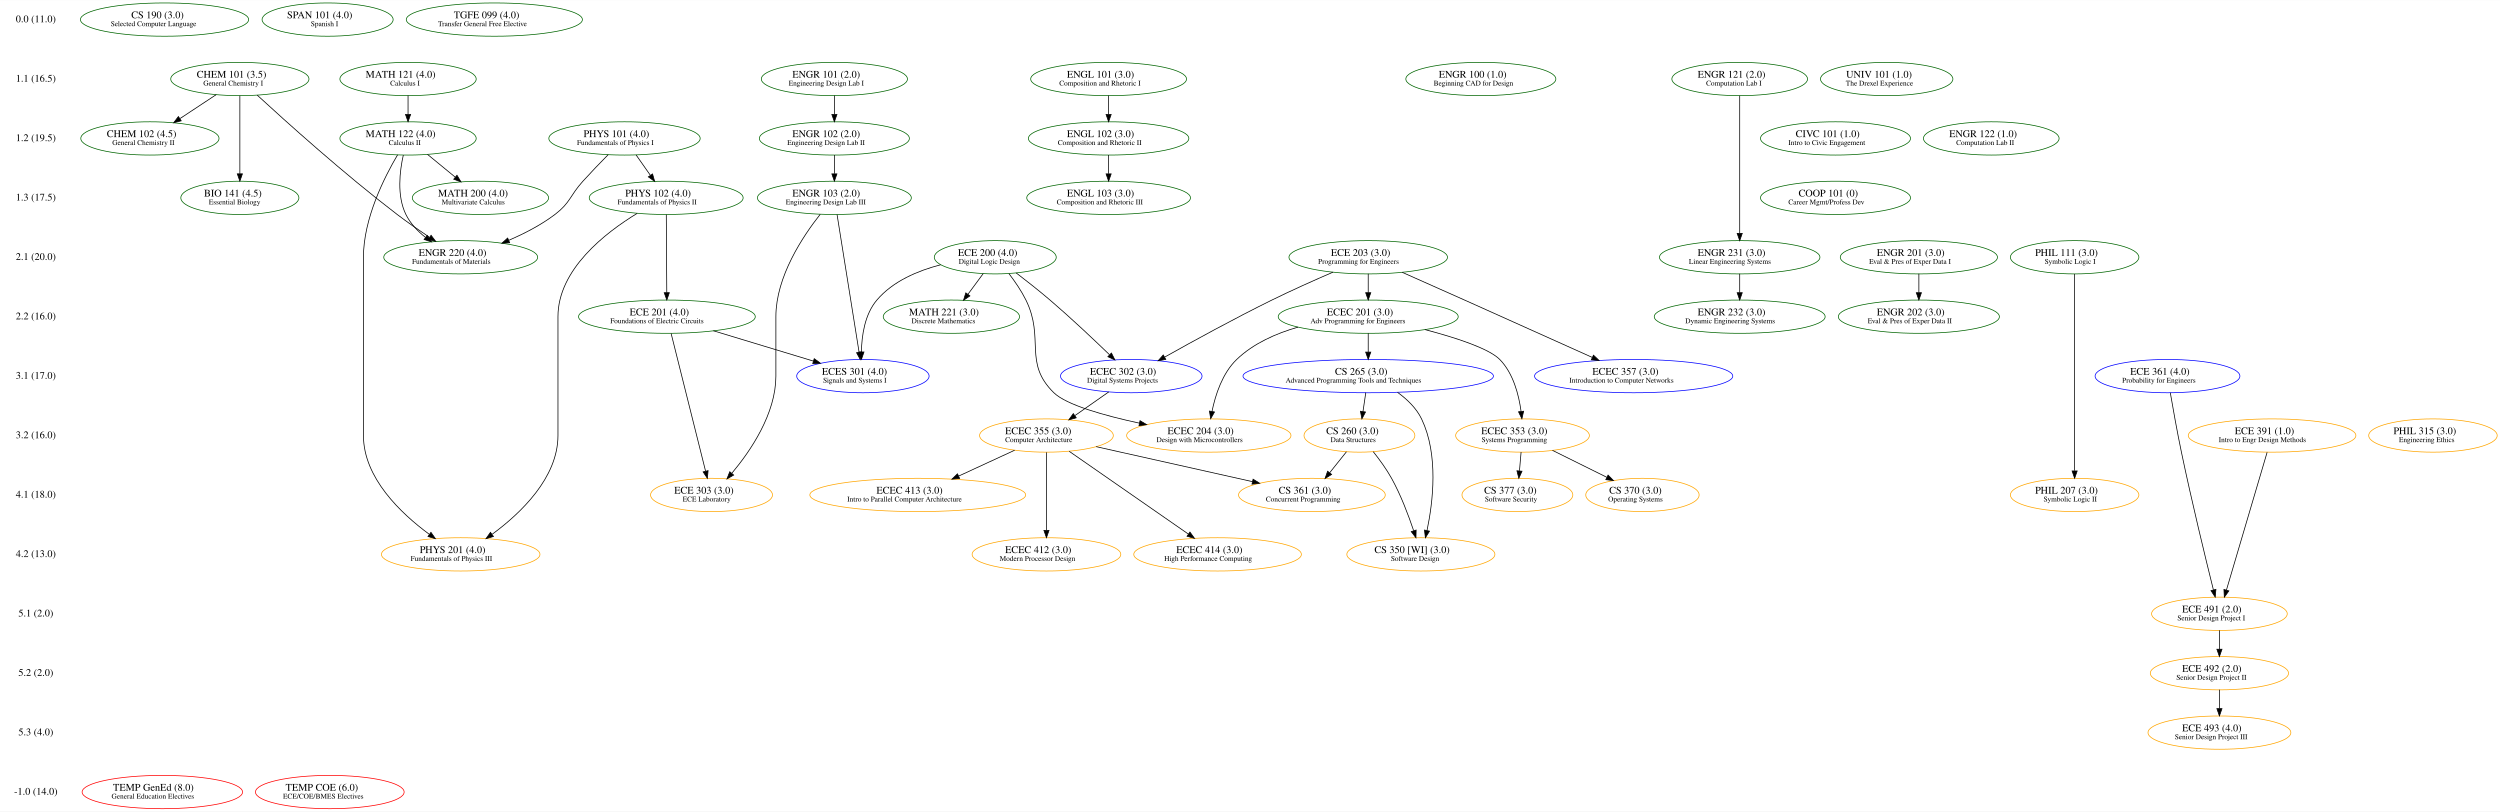
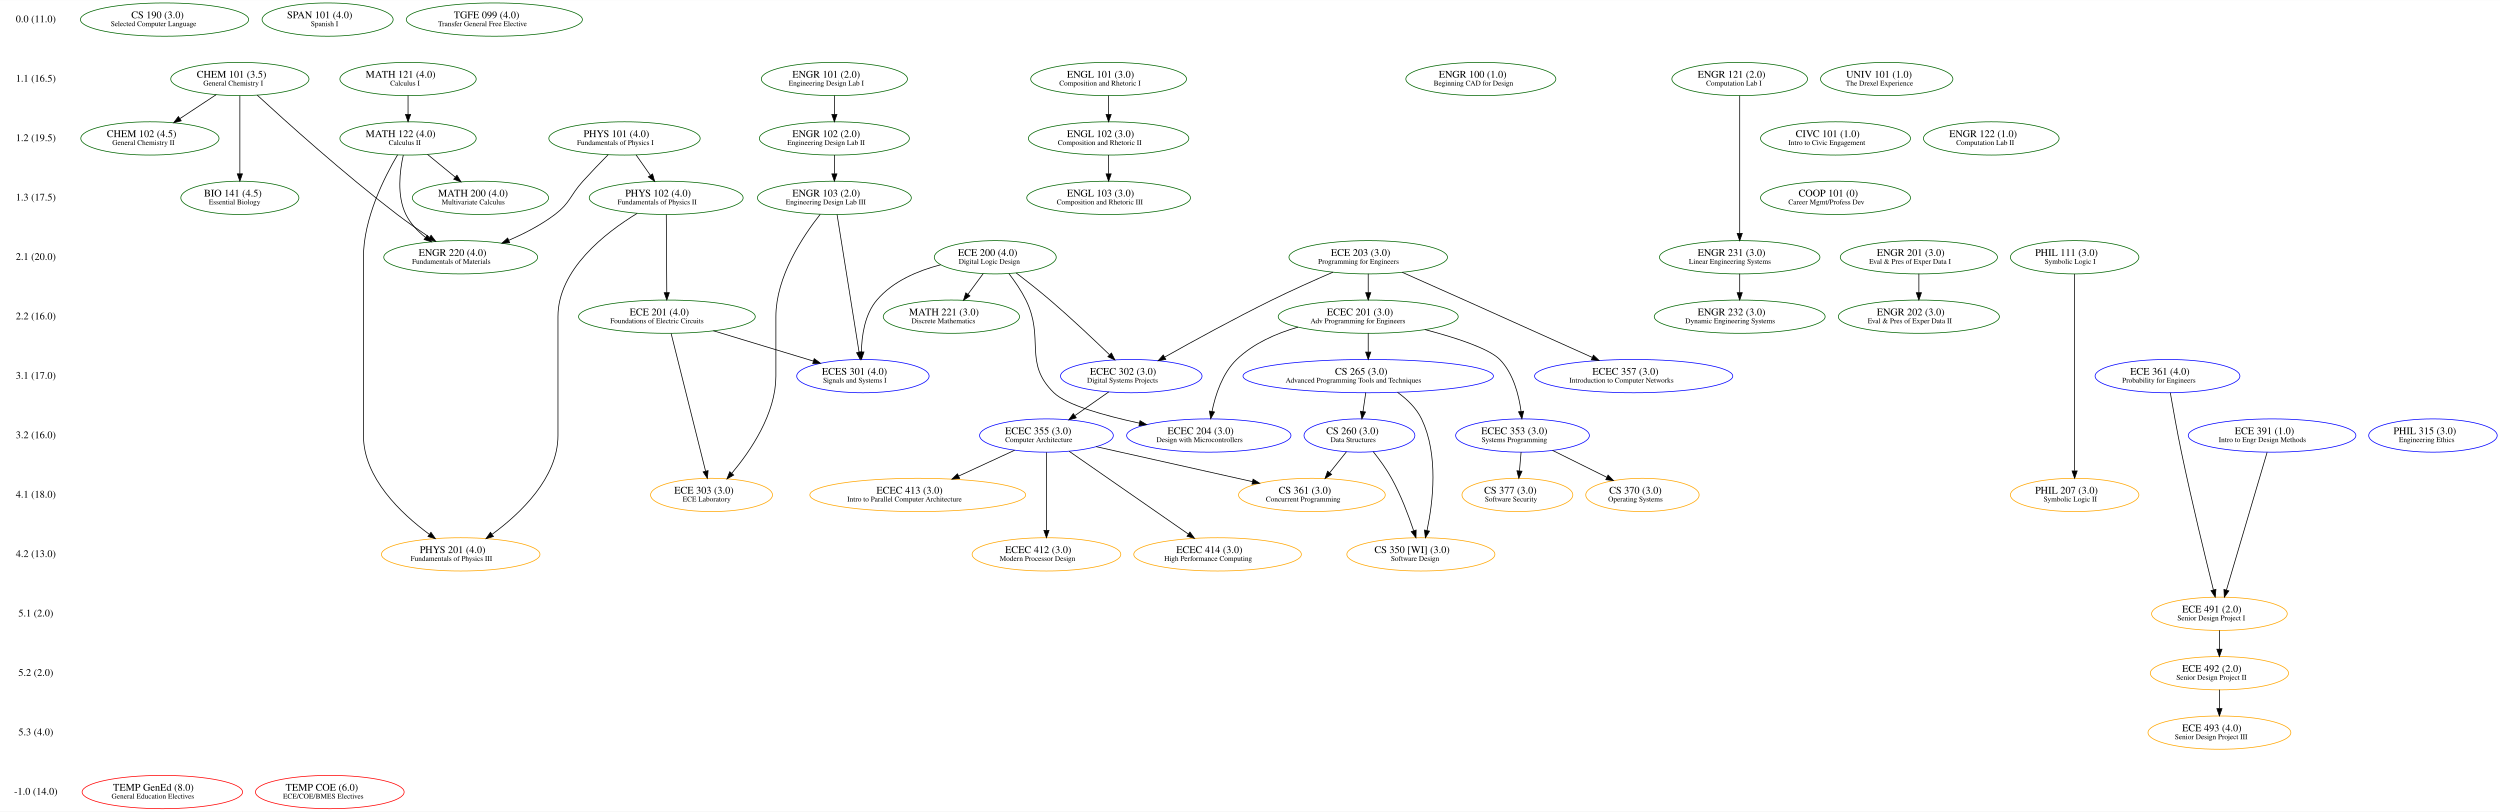
<svg xmlns="http://www.w3.org/2000/svg" width="3419pt" height="1110pt" viewBox="0.00 0.00 3418.68 1109.57">
  <g id="graph0" class="graph" transform="scale(1 1) rotate(0) translate(4 1105.568)">
    <polygon fill="#ffffff" stroke="transparent" points="-4,4 -4,-1105.568 3414.681,-1105.568 3414.681,4 -4,4" />
    <g id="node1" class="node">
      <text text-anchor="middle" x="45" y="-1075.24" font-family="Times,serif" font-size="14.00" fill="#000000">0.0 (11.0)</text>
    </g>
    <g id="node5" class="node">
      <text text-anchor="middle" x="45" y="-993.985" font-family="Times,serif" font-size="14.00" fill="#000000">1.1 (16.5)</text>
    </g>
    <g id="node2" class="node">
      <ellipse fill="none" stroke="#006400" cx="221" cy="-1078.94" rx="115.017" ry="22.756" />
      <text text-anchor="start" x="175.5" y="-1080.74" font-family="Times,serif" font-size="14.00" fill="#000000">CS 190 (3.0)</text>
      <text text-anchor="start" x="147.5" y="-1069.94" font-family="Times,serif" font-size="10.00" fill="#000000">Selected Computer Language</text>
    </g>
    <g id="node3" class="node">
      <ellipse fill="none" stroke="#006400" cx="444" cy="-1078.94" rx="89.606" ry="22.756" />
      <text text-anchor="start" x="388.5" y="-1080.74" font-family="Times,serif" font-size="14.00" fill="#000000">SPAN 101 (4.0)</text>
      <text text-anchor="start" x="421" y="-1069.94" font-family="Times,serif" font-size="10.00" fill="#000000">Spanish I</text>
    </g>
    <g id="node4" class="node">
      <ellipse fill="none" stroke="#006400" cx="672" cy="-1078.94" rx="120.417" ry="22.756" />
      <text text-anchor="start" x="616.5" y="-1080.74" font-family="Times,serif" font-size="14.00" fill="#000000">TGFE 099 (4.0)</text>
      <text text-anchor="start" x="595" y="-1069.94" font-family="Times,serif" font-size="10.00" fill="#000000">Transfer General Free Elective</text>
    </g>
    <g id="node13" class="node">
      <text text-anchor="middle" x="45" y="-912.731" font-family="Times,serif" font-size="14.00" fill="#000000">1.2 (19.5)</text>
    </g>
    <g id="node6" class="node">
      <ellipse fill="none" stroke="#006400" cx="324" cy="-997.685" rx="94.505" ry="22.756" />
      <text text-anchor="start" x="265" y="-999.485" font-family="Times,serif" font-size="14.00" fill="#000000">CHEM 101 (3.5)</text>
      <text text-anchor="start" x="274" y="-988.685" font-family="Times,serif" font-size="10.00" fill="#000000">General Chemistry I</text>
    </g>
    <g id="node14" class="node">
      <ellipse fill="none" stroke="#006400" cx="201" cy="-916.431" rx="94.505" ry="22.756" />
      <text text-anchor="start" x="142" y="-918.231" font-family="Times,serif" font-size="14.00" fill="#000000">CHEM 102 (4.5)</text>
      <text text-anchor="start" x="149.5" y="-907.431" font-family="Times,serif" font-size="10.00" fill="#000000">General Chemistry II</text>
    </g>
    <g id="edge3" class="edge">
      <path fill="none" stroke="#000000" d="M291.683,-976.337C276.549,-966.339 258.346,-954.314 242.232,-943.669" />
      <polygon fill="#000000" stroke="#000000" points="243.801,-940.511 233.528,-937.919 239.943,-946.351 243.801,-940.511" />
    </g>
    <g id="node22" class="node">
      <ellipse fill="none" stroke="#006400" cx="324" cy="-835.176" rx="80.721" ry="22.756" />
      <text text-anchor="start" x="275" y="-836.976" font-family="Times,serif" font-size="14.00" fill="#000000">BIO 141 (4.5)</text>
      <text text-anchor="start" x="281.5" y="-826.176" font-family="Times,serif" font-size="10.00" fill="#000000">Essential Biology</text>
    </g>
    <g id="edge8" class="edge">
      <path fill="none" stroke="#000000" d="M324,-974.746C324,-946.92 324,-899.808 324,-868.108" />
      <polygon fill="#000000" stroke="#000000" points="327.5,-867.998 324,-857.998 320.5,-867.998 327.5,-867.998" />
    </g>
    <g id="node32" class="node">
      <ellipse fill="none" stroke="#006400" cx="626" cy="-753.921" rx="105.218" ry="22.756" />
      <text text-anchor="start" x="568.5" y="-755.721" font-family="Times,serif" font-size="14.00" fill="#000000">ENGR 220 (4.0)</text>
      <text text-anchor="start" x="559.5" y="-744.921" font-family="Times,serif" font-size="10.00" fill="#000000">Fundamentals of Materials</text>
    </g>
    <g id="edge14" class="edge">
      <path fill="none" stroke="#000000" d="M347.724,-975.621C386.54,-939.901 466.562,-867.838 539,-812.548 553.028,-801.841 568.9,-790.841 583.21,-781.303" />
      <polygon fill="#000000" stroke="#000000" points="585.475,-784.002 591.888,-775.569 581.616,-778.161 585.475,-784.002" />
    </g>
    <g id="node7" class="node">
      <ellipse fill="none" stroke="#006400" cx="1512" cy="-997.685" rx="106.547" ry="22.756" />
      <text text-anchor="start" x="1455" y="-999.485" font-family="Times,serif" font-size="14.00" fill="#000000">ENGL 101 (3.0)</text>
      <text text-anchor="start" x="1444.5" y="-988.685" font-family="Times,serif" font-size="10.00" fill="#000000">Composition and Rhetoric I</text>
    </g>
    <g id="node16" class="node">
      <ellipse fill="none" stroke="#006400" cx="1512" cy="-916.431" rx="109.703" ry="22.756" />
      <text text-anchor="start" x="1455" y="-918.231" font-family="Times,serif" font-size="14.00" fill="#000000">ENGL 102 (3.0)</text>
      <text text-anchor="start" x="1442.5" y="-907.431" font-family="Times,serif" font-size="10.00" fill="#000000">Composition and Rhetoric II</text>
    </g>
    <g id="edge4" class="edge">
      <path fill="none" stroke="#000000" d="M1512,-975.051C1512,-967.106 1512,-958.01 1512,-949.391" />
      <polygon fill="#000000" stroke="#000000" points="1515.5,-949.225 1512,-939.225 1508.5,-949.225 1515.5,-949.225" />
    </g>
    <g id="node8" class="node">
      <ellipse fill="none" stroke="#006400" cx="2021" cy="-997.685" rx="102.561" ry="22.756" />
      <text text-anchor="start" x="1963.5" y="-999.485" font-family="Times,serif" font-size="14.00" fill="#000000">ENGR 100 (1.0)</text>
      <text text-anchor="start" x="1956.5" y="-988.685" font-family="Times,serif" font-size="10.00" fill="#000000">Beginning CAD for Design</text>
    </g>
    <g id="node9" class="node">
      <ellipse fill="none" stroke="#006400" cx="1137" cy="-997.685" rx="99.904" ry="22.756" />
      <text text-anchor="start" x="1079.5" y="-999.485" font-family="Times,serif" font-size="14.00" fill="#000000">ENGR 101 (2.0)</text>
      <text text-anchor="start" x="1074.5" y="-988.685" font-family="Times,serif" font-size="10.00" fill="#000000">Engineering Design Lab I</text>
    </g>
    <g id="node17" class="node">
      <ellipse fill="none" stroke="#006400" cx="1137" cy="-916.431" rx="102.561" ry="22.756" />
      <text text-anchor="start" x="1079.5" y="-918.231" font-family="Times,serif" font-size="14.00" fill="#000000">ENGR 102 (2.0)</text>
      <text text-anchor="start" x="1072.5" y="-907.431" font-family="Times,serif" font-size="10.00" fill="#000000">Engineering Design Lab II</text>
    </g>
    <g id="edge5" class="edge">
      <path fill="none" stroke="#000000" d="M1137,-975.051C1137,-967.106 1137,-958.01 1137,-949.391" />
      <polygon fill="#000000" stroke="#000000" points="1140.5,-949.225 1137,-939.225 1133.5,-949.225 1140.5,-949.225" />
    </g>
    <g id="node10" class="node">
      <ellipse fill="none" stroke="#006400" cx="2375" cy="-997.685" rx="92.762" ry="22.756" />
      <text text-anchor="start" x="2317.5" y="-999.485" font-family="Times,serif" font-size="14.00" fill="#000000">ENGR 121 (2.0)</text>
      <text text-anchor="start" x="2329" y="-988.685" font-family="Times,serif" font-size="10.00" fill="#000000">Computation Lab I</text>
    </g>
    <g id="node33" class="node">
      <ellipse fill="none" stroke="#006400" cx="2375" cy="-753.921" rx="109.703" ry="22.756" />
      <text text-anchor="start" x="2317.5" y="-755.721" font-family="Times,serif" font-size="14.00" fill="#000000">ENGR 231 (3.0)</text>
      <text text-anchor="start" x="2305.5" y="-744.921" font-family="Times,serif" font-size="10.00" fill="#000000">Linear Engineering Systems</text>
    </g>
    <g id="edge17" class="edge">
      <path fill="none" stroke="#000000" d="M2375,-974.753C2375,-931.359 2375,-837.099 2375,-786.913" />
      <polygon fill="#000000" stroke="#000000" points="2378.5,-786.615 2375,-776.615 2371.5,-786.615 2378.5,-786.615" />
    </g>
    <g id="node11" class="node">
      <ellipse fill="none" stroke="#006400" cx="554" cy="-997.685" rx="93.177" ry="22.756" />
      <text text-anchor="start" x="496" y="-999.485" font-family="Times,serif" font-size="14.00" fill="#000000">MATH 121 (4.0)</text>
      <text text-anchor="start" x="529.5" y="-988.685" font-family="Times,serif" font-size="10.00" fill="#000000">Calculus I</text>
    </g>
    <g id="node19" class="node">
      <ellipse fill="none" stroke="#006400" cx="554" cy="-916.431" rx="93.177" ry="22.756" />
      <text text-anchor="start" x="496" y="-918.231" font-family="Times,serif" font-size="14.00" fill="#000000">MATH 122 (4.0)</text>
      <text text-anchor="start" x="527.5" y="-907.431" font-family="Times,serif" font-size="10.00" fill="#000000">Calculus II</text>
    </g>
    <g id="edge6" class="edge">
      <path fill="none" stroke="#000000" d="M554,-975.051C554,-967.106 554,-958.01 554,-949.391" />
      <polygon fill="#000000" stroke="#000000" points="557.5,-949.225 554,-939.225 550.5,-949.225 557.5,-949.225" />
    </g>
    <g id="node12" class="node">
      <ellipse fill="none" stroke="#006400" cx="2576" cy="-997.685" rx="90.519" ry="22.756" />
      <text text-anchor="start" x="2520.5" y="-999.485" font-family="Times,serif" font-size="14.00" fill="#000000">UNIV 101 (1.0)</text>
      <text text-anchor="start" x="2520" y="-988.685" font-family="Times,serif" font-size="10.00" fill="#000000">The Drexel Experience</text>
    </g>
    <g id="node21" class="node">
      <text text-anchor="middle" x="45" y="-831.476" font-family="Times,serif" font-size="14.00" fill="#000000">1.3 (17.5)</text>
    </g>
    <g id="node15" class="node">
      <ellipse fill="none" stroke="#006400" cx="2506" cy="-916.431" rx="102.561" ry="22.756" />
      <text text-anchor="start" x="2451.5" y="-918.231" font-family="Times,serif" font-size="14.00" fill="#000000">CIVC 101 (1.0)</text>
      <text text-anchor="start" x="2441.5" y="-907.431" font-family="Times,serif" font-size="10.00" fill="#000000">Intro to Civic Engagement</text>
    </g>
    <g id="node24" class="node">
      <ellipse fill="none" stroke="#006400" cx="1512" cy="-835.176" rx="111.946" ry="22.756" />
      <text text-anchor="start" x="1455" y="-836.976" font-family="Times,serif" font-size="14.00" fill="#000000">ENGL 103 (3.0)</text>
      <text text-anchor="start" x="1441" y="-826.176" font-family="Times,serif" font-size="10.00" fill="#000000">Composition and Rhetoric III</text>
    </g>
    <g id="edge9" class="edge">
      <path fill="none" stroke="#000000" d="M1512,-893.797C1512,-885.851 1512,-876.755 1512,-868.136" />
      <polygon fill="#000000" stroke="#000000" points="1515.5,-867.97 1512,-857.97 1508.5,-867.97 1515.5,-867.97" />
    </g>
    <g id="node25" class="node">
      <ellipse fill="none" stroke="#006400" cx="1137" cy="-835.176" rx="105.218" ry="22.756" />
      <text text-anchor="start" x="1079.5" y="-836.976" font-family="Times,serif" font-size="14.00" fill="#000000">ENGR 103 (2.0)</text>
      <text text-anchor="start" x="1070.5" y="-826.176" font-family="Times,serif" font-size="10.00" fill="#000000">Engineering Design Lab III</text>
    </g>
    <g id="edge10" class="edge">
      <path fill="none" stroke="#000000" d="M1137,-893.797C1137,-885.851 1137,-876.755 1137,-868.136" />
      <polygon fill="#000000" stroke="#000000" points="1140.5,-867.97 1137,-857.97 1133.5,-867.97 1140.5,-867.97" />
    </g>
    <g id="node18" class="node">
      <ellipse fill="none" stroke="#006400" cx="2719" cy="-916.431" rx="92.762" ry="22.756" />
      <text text-anchor="start" x="2661.5" y="-918.231" font-family="Times,serif" font-size="14.00" fill="#000000">ENGR 122 (1.0)</text>
      <text text-anchor="start" x="2671" y="-907.431" font-family="Times,serif" font-size="10.00" fill="#000000">Computation Lab II</text>
    </g>
    <g id="node26" class="node">
      <ellipse fill="none" stroke="#006400" cx="653" cy="-835.176" rx="93.177" ry="22.756" />
      <text text-anchor="start" x="595" y="-836.976" font-family="Times,serif" font-size="14.00" fill="#000000">MATH 200 (4.0)</text>
      <text text-anchor="start" x="600" y="-826.176" font-family="Times,serif" font-size="10.00" fill="#000000">Multivariate Calculus</text>
    </g>
    <g id="edge11" class="edge">
      <path fill="none" stroke="#000000" d="M580.53,-894.656C592.182,-885.092 606.016,-873.738 618.458,-863.526" />
      <polygon fill="#000000" stroke="#000000" points="620.887,-866.06 626.397,-857.011 616.446,-860.65 620.887,-866.06" />
    </g>
    <g id="edge15" class="edge">
      <path fill="none" stroke="#000000" d="M547.525,-893.681C542.577,-871.737 538.506,-838.172 551,-812.548 557.003,-800.237 566.979,-789.753 577.727,-781.202" />
      <polygon fill="#000000" stroke="#000000" points="580.091,-783.807 586.043,-775.043 575.924,-778.182 580.091,-783.807" />
    </g>
    <g id="node65" class="node">
      <ellipse fill="none" stroke="#ffa500" cx="626" cy="-347.647" rx="108.375" ry="22.756" />
      <text text-anchor="start" x="570" y="-349.447" font-family="Times,serif" font-size="14.00" fill="#000000">PHYS 201 (4.0)</text>
      <text text-anchor="start" x="557.5" y="-338.647" font-family="Times,serif" font-size="10.00" fill="#000000">Fundamentals of Physics III</text>
    </g>
    <g id="edge53" class="edge">
      <path fill="none" stroke="#000000" d="M539.698,-894.018C521.668,-863.558 493,-806.809 493,-753.921 493,-753.921 493,-753.921 493,-510.156 493,-452.367 543.991,-403.837 582.827,-375.257" />
      <polygon fill="#000000" stroke="#000000" points="585.308,-377.785 591.403,-369.119 581.234,-372.093 585.308,-377.785" />
    </g>
    <g id="node20" class="node">
      <ellipse fill="none" stroke="#006400" cx="850" cy="-916.431" rx="103.476" ry="22.756" />
      <text text-anchor="start" x="794" y="-918.231" font-family="Times,serif" font-size="14.00" fill="#000000">PHYS 101 (4.0)</text>
      <text text-anchor="start" x="785" y="-907.431" font-family="Times,serif" font-size="10.00" fill="#000000">Fundamentals of Physics I</text>
    </g>
    <g id="node27" class="node">
      <ellipse fill="none" stroke="#006400" cx="907" cy="-835.176" rx="105.218" ry="22.756" />
      <text text-anchor="start" x="851" y="-836.976" font-family="Times,serif" font-size="14.00" fill="#000000">PHYS 102 (4.0)</text>
      <text text-anchor="start" x="840.5" y="-826.176" font-family="Times,serif" font-size="10.00" fill="#000000">Fundamentals of Physics II</text>
    </g>
    <g id="edge12" class="edge">
      <path fill="none" stroke="#000000" d="M865.878,-893.797C871.931,-885.168 878.935,-875.182 885.429,-865.925" />
      <polygon fill="#000000" stroke="#000000" points="888.33,-867.885 891.207,-857.688 882.599,-863.865 888.33,-867.885" />
    </g>
    <g id="edge16" class="edge">
      <path fill="none" stroke="#000000" d="M827.685,-894.246C817,-883.431 804.137,-870.126 793,-857.803 775.39,-838.318 775.917,-828.431 755,-812.548 736.056,-798.164 713.02,-786.282 691.684,-777.064" />
      <polygon fill="#000000" stroke="#000000" points="692.919,-773.786 682.343,-773.147 690.212,-780.242 692.919,-773.786" />
    </g>
    <g id="node28" class="node">
      <text text-anchor="middle" x="45" y="-750.221" font-family="Times,serif" font-size="14.00" fill="#000000">2.1 (20.0)</text>
    </g>
    <g id="node23" class="node">
      <ellipse fill="none" stroke="#006400" cx="2506" cy="-835.176" rx="102.561" ry="22.756" />
      <text text-anchor="start" x="2455.5" y="-836.976" font-family="Times,serif" font-size="14.00" fill="#000000">COOP 101 (0)</text>
      <text text-anchor="start" x="2441.5" y="-826.176" font-family="Times,serif" font-size="10.00" fill="#000000">Career Mgmt/Profess Dev</text>
    </g>
    <g id="node46" class="node">
      <ellipse fill="none" stroke="#0000ff" cx="1176" cy="-591.411" rx="90.519" ry="22.756" />
      <text text-anchor="start" x="1120" y="-593.211" font-family="Times,serif" font-size="14.00" fill="#000000">ECES 301 (4.0)</text>
      <text text-anchor="start" x="1121.5" y="-582.411" font-family="Times,serif" font-size="10.00" fill="#000000">Signals and Systems I</text>
    </g>
    <g id="edge31" class="edge">
      <path fill="none" stroke="#000000" d="M1140.669,-812.243C1147.626,-768.758 1162.756,-674.194 1170.772,-624.088" />
      <polygon fill="#000000" stroke="#000000" points="1174.245,-624.533 1172.369,-614.106 1167.333,-623.427 1174.245,-624.533" />
    </g>
    <g id="node58" class="node">
      <ellipse fill="none" stroke="#ffa500" cx="969" cy="-428.902" rx="83.377" ry="22.756" />
      <text text-anchor="start" x="918" y="-430.702" font-family="Times,serif" font-size="14.00" fill="#000000">ECE 303 (3.0)</text>
      <text text-anchor="start" x="929.5" y="-419.902" font-family="Times,serif" font-size="10.00" fill="#000000">ECE Laboratory</text>
    </g>
    <g id="edge44" class="edge">
      <path fill="none" stroke="#000000" d="M1117.634,-812.679C1093.958,-782.795 1057,-727.384 1057,-672.666 1057,-672.666 1057,-672.666 1057,-591.411 1057,-540.017 1022.545,-489.312 996.754,-458.557" />
      <polygon fill="#000000" stroke="#000000" points="999.255,-456.098 990.078,-450.803 993.951,-460.665 999.255,-456.098" />
    </g>
    <g id="node36" class="node">
      <ellipse fill="none" stroke="#006400" cx="908" cy="-672.666" rx="120.831" ry="22.756" />
      <text text-anchor="start" x="857" y="-674.466" font-family="Times,serif" font-size="14.00" fill="#000000">ECE 201 (4.0)</text>
      <text text-anchor="start" x="830.5" y="-663.666" font-family="Times,serif" font-size="10.00" fill="#000000">Foundations of Electric Circuits</text>
    </g>
    <g id="edge19" class="edge">
      <path fill="none" stroke="#000000" d="M907.141,-812.237C907.312,-784.41 907.602,-737.298 907.797,-705.598" />
      <polygon fill="#000000" stroke="#000000" points="911.298,-705.51 907.86,-695.488 904.298,-705.467 911.298,-705.51" />
    </g>
    <g id="edge52" class="edge">
      <path fill="none" stroke="#000000" d="M867.339,-813.971C823.499,-787.322 759,-737.157 759,-672.666 759,-672.666 759,-672.666 759,-510.156 759,-452.367 708.009,-403.837 669.173,-375.257" />
      <polygon fill="#000000" stroke="#000000" points="670.766,-372.093 660.597,-369.119 666.692,-377.785 670.766,-372.093" />
    </g>
    <g id="node35" class="node">
      <text text-anchor="middle" x="45" y="-668.966" font-family="Times,serif" font-size="14.00" fill="#000000">2.2 (16.0)</text>
    </g>
    <g id="node29" class="node">
      <ellipse fill="none" stroke="#006400" cx="1357" cy="-753.921" rx="83.377" ry="22.756" />
      <text text-anchor="start" x="1306" y="-755.721" font-family="Times,serif" font-size="14.00" fill="#000000">ECE 200 (4.0)</text>
      <text text-anchor="start" x="1307" y="-744.921" font-family="Times,serif" font-size="10.00" fill="#000000">Digital Logic Design</text>
    </g>
    <g id="node40" class="node">
      <ellipse fill="none" stroke="#006400" cx="1297" cy="-672.666" rx="93.177" ry="22.756" />
      <text text-anchor="start" x="1239" y="-674.466" font-family="Times,serif" font-size="14.00" fill="#000000">MATH 221 (3.0)</text>
      <text text-anchor="start" x="1242.5" y="-663.666" font-family="Times,serif" font-size="10.00" fill="#000000">Discrete Mathematics</text>
    </g>
    <g id="edge23" class="edge">
      <path fill="none" stroke="#000000" d="M1340.605,-731.718C1334.11,-722.923 1326.537,-712.666 1319.541,-703.192" />
      <polygon fill="#000000" stroke="#000000" points="1322.34,-701.09 1313.584,-695.125 1316.709,-705.248 1322.34,-701.09" />
    </g>
    <g id="node44" class="node">
      <ellipse fill="none" stroke="#0000ff" cx="1543" cy="-591.411" rx="96.747" ry="22.756" />
      <text text-anchor="start" x="1486.5" y="-593.211" font-family="Times,serif" font-size="14.00" fill="#000000">ECEC 302 (3.0)</text>
      <text text-anchor="start" x="1482.5" y="-582.411" font-family="Times,serif" font-size="10.00" fill="#000000">Digital Systems Projects</text>
    </g>
    <g id="edge27" class="edge">
      <path fill="none" stroke="#000000" d="M1385.611,-732.508C1399.802,-721.649 1417.058,-708.082 1432,-695.293 1460.341,-671.038 1491.222,-641.901 1513.2,-620.666" />
      <polygon fill="#000000" stroke="#000000" points="1515.841,-622.979 1520.583,-613.505 1510.968,-617.954 1515.841,-622.979" />
    </g>
    <g id="edge29" class="edge">
      <path fill="none" stroke="#000000" d="M1282.263,-743.631C1250.954,-735.542 1216.831,-721.095 1195,-695.293 1178.54,-675.84 1174.353,-646.889 1173.963,-624.488" />
      <polygon fill="#000000" stroke="#000000" points="1177.464,-624.424 1174.031,-614.401 1170.464,-624.378 1177.464,-624.424" />
    </g>
    <g id="node50" class="node">
-       <ellipse fill="none" stroke="#ffa500" cx="1649" cy="-510.156" rx="112.36" ry="22.756" />
+       <ellipse fill="none" stroke="#0000ff" cx="1649" cy="-510.156" rx="112.36" ry="22.756" />
      <text text-anchor="start" x="1592.5" y="-511.956" font-family="Times,serif" font-size="14.00" fill="#000000">ECEC 204 (3.0)</text>
      <text text-anchor="start" x="1577.5" y="-501.156" font-family="Times,serif" font-size="10.00" fill="#000000">Design with Microcontrollers</text>
    </g>
    <g id="edge34" class="edge">
      <path fill="none" stroke="#000000" d="M1375.621,-731.642C1383.688,-721.131 1392.705,-708.104 1399,-695.293 1424.891,-642.603 1395.033,-609.838 1437,-568.784 1454.238,-551.921 1506.068,-537.427 1554.162,-527.069" />
      <polygon fill="#000000" stroke="#000000" points="1554.973,-530.475 1564.036,-524.987 1553.529,-523.625 1554.973,-530.475" />
    </g>
    <g id="node30" class="node">
      <ellipse fill="none" stroke="#006400" cx="1867" cy="-753.921" rx="108.375" ry="22.756" />
      <text text-anchor="start" x="1816" y="-755.721" font-family="Times,serif" font-size="14.00" fill="#000000">ECE 203 (3.0)</text>
      <text text-anchor="start" x="1798.5" y="-744.921" font-family="Times,serif" font-size="10.00" fill="#000000">Programming for Engineers</text>
    </g>
    <g id="node37" class="node">
      <ellipse fill="none" stroke="#006400" cx="1867" cy="-672.666" rx="123.073" ry="22.756" />
      <text text-anchor="start" x="1810.5" y="-674.466" font-family="Times,serif" font-size="14.00" fill="#000000">ECEC 201 (3.0)</text>
      <text text-anchor="start" x="1788" y="-663.666" font-family="Times,serif" font-size="10.00" fill="#000000">Adv Programming for Engineers</text>
    </g>
    <g id="edge20" class="edge">
      <path fill="none" stroke="#000000" d="M1867,-731.287C1867,-723.341 1867,-714.245 1867,-705.627" />
      <polygon fill="#000000" stroke="#000000" points="1870.5,-705.461 1867,-695.461 1863.5,-705.461 1870.5,-705.461" />
    </g>
    <g id="edge26" class="edge">
      <path fill="none" stroke="#000000" d="M1818.928,-733.642C1793.719,-722.739 1762.453,-708.791 1735,-695.293 1684.149,-670.292 1627.205,-639.059 1588.63,-617.403" />
      <polygon fill="#000000" stroke="#000000" points="1590.15,-614.242 1579.719,-612.387 1586.716,-620.342 1590.15,-614.242" />
    </g>
    <g id="node45" class="node">
      <ellipse fill="none" stroke="#0000ff" cx="2230" cy="-591.411" rx="135.529" ry="22.756" />
      <text text-anchor="start" x="2173.5" y="-593.211" font-family="Times,serif" font-size="14.00" fill="#000000">ECEC 357 (3.0)</text>
      <text text-anchor="start" x="2142" y="-582.411" font-family="Times,serif" font-size="10.00" fill="#000000">Introduction to Computer Networks</text>
    </g>
    <g id="edge28" class="edge">
      <path fill="none" stroke="#000000" d="M1913.451,-733.353C1938.756,-722.132 1970.613,-707.981 1999,-695.293 2058.53,-668.688 2126.6,-638.05 2173.343,-616.978" />
      <polygon fill="#000000" stroke="#000000" points="2175.013,-620.065 2182.691,-612.764 2172.136,-613.683 2175.013,-620.065" />
    </g>
    <g id="node31" class="node">
      <ellipse fill="none" stroke="#006400" cx="2620" cy="-753.921" rx="107.46" ry="22.756" />
      <text text-anchor="start" x="2562.5" y="-755.721" font-family="Times,serif" font-size="14.00" fill="#000000">ENGR 201 (3.0)</text>
      <text text-anchor="start" x="2552" y="-744.921" font-family="Times,serif" font-size="10.00" fill="#000000">Eval &amp; Pres of Exper Data I</text>
    </g>
    <g id="node38" class="node">
      <ellipse fill="none" stroke="#006400" cx="2620" cy="-672.666" rx="110.118" ry="22.756" />
      <text text-anchor="start" x="2562.5" y="-674.466" font-family="Times,serif" font-size="14.00" fill="#000000">ENGR 202 (3.0)</text>
      <text text-anchor="start" x="2550" y="-663.666" font-family="Times,serif" font-size="10.00" fill="#000000">Eval &amp; Pres of Exper Data II</text>
    </g>
    <g id="edge21" class="edge">
      <path fill="none" stroke="#000000" d="M2620,-731.287C2620,-723.341 2620,-714.245 2620,-705.627" />
      <polygon fill="#000000" stroke="#000000" points="2623.5,-705.461 2620,-695.461 2616.5,-705.461 2623.5,-705.461" />
    </g>
    <g id="node39" class="node">
      <ellipse fill="none" stroke="#006400" cx="2375" cy="-672.666" rx="116.846" ry="22.756" />
      <text text-anchor="start" x="2317.5" y="-674.466" font-family="Times,serif" font-size="14.00" fill="#000000">ENGR 232 (3.0)</text>
      <text text-anchor="start" x="2300.5" y="-663.666" font-family="Times,serif" font-size="10.00" fill="#000000">Dynamic Engineering Systems</text>
    </g>
    <g id="edge22" class="edge">
      <path fill="none" stroke="#000000" d="M2375,-731.287C2375,-723.341 2375,-714.245 2375,-705.627" />
      <polygon fill="#000000" stroke="#000000" points="2378.5,-705.461 2375,-695.461 2371.5,-705.461 2378.5,-705.461" />
    </g>
    <g id="node34" class="node">
      <ellipse fill="none" stroke="#006400" cx="2833" cy="-753.921" rx="87.863" ry="22.756" />
      <text text-anchor="start" x="2779" y="-755.721" font-family="Times,serif" font-size="14.00" fill="#000000">PHIL 111 (3.0)</text>
      <text text-anchor="start" x="2792" y="-744.921" font-family="Times,serif" font-size="10.00" fill="#000000">Symbolic Logic I</text>
    </g>
    <g id="node60" class="node">
      <ellipse fill="none" stroke="#ffa500" cx="2833" cy="-428.902" rx="87.863" ry="22.756" />
      <text text-anchor="start" x="2779" y="-430.702" font-family="Times,serif" font-size="14.00" fill="#000000">PHIL 207 (3.0)</text>
      <text text-anchor="start" x="2790.5" y="-419.902" font-family="Times,serif" font-size="10.00" fill="#000000">Symbolic Logic II</text>
    </g>
    <g id="edge46" class="edge">
      <path fill="none" stroke="#000000" d="M2833,-731.066C2833,-674.537 2833,-527.976 2833,-461.975" />
      <polygon fill="#000000" stroke="#000000" points="2836.5,-461.731 2833,-451.731 2829.5,-461.731 2836.5,-461.731" />
    </g>
    <g id="node41" class="node">
      <text text-anchor="middle" x="45" y="-587.711" font-family="Times,serif" font-size="14.00" fill="#000000">3.1 (17.0)</text>
    </g>
    <g id="edge30" class="edge">
      <path fill="none" stroke="#000000" d="M971.512,-653.41C1012.726,-640.914 1066.376,-624.648 1108.382,-611.912" />
      <polygon fill="#000000" stroke="#000000" points="1109.42,-615.255 1117.974,-609.004 1107.389,-608.556 1109.42,-615.255" />
    </g>
    <g id="edge43" class="edge">
      <path fill="none" stroke="#000000" d="M913.739,-649.733C924.62,-606.248 948.284,-511.684 960.823,-461.579" />
      <polygon fill="#000000" stroke="#000000" points="964.289,-462.146 963.321,-451.596 957.498,-460.447 964.289,-462.146" />
    </g>
    <g id="node42" class="node">
      <ellipse fill="none" stroke="#0000ff" cx="1867" cy="-591.411" rx="171.24" ry="22.756" />
      <text text-anchor="start" x="1821.5" y="-593.211" font-family="Times,serif" font-size="14.00" fill="#000000">CS 265 (3.0)</text>
      <text text-anchor="start" x="1754" y="-582.411" font-family="Times,serif" font-size="10.00" fill="#000000">Advanced Programming Tools and Techniques</text>
    </g>
    <g id="edge25" class="edge">
      <path fill="none" stroke="#000000" d="M1867,-650.032C1867,-642.087 1867,-632.99 1867,-624.372" />
      <polygon fill="#000000" stroke="#000000" points="1870.5,-624.206 1867,-614.206 1863.5,-624.206 1870.5,-624.206" />
    </g>
    <g id="edge35" class="edge">
      <path fill="none" stroke="#000000" d="M1771.028,-658.395C1741.018,-649.81 1709.824,-636.06 1687,-614.039 1667.585,-595.307 1658.035,-565.85 1653.37,-543.08" />
      <polygon fill="#000000" stroke="#000000" points="1656.796,-542.358 1651.552,-533.152 1649.91,-543.619 1656.796,-542.358" />
    </g>
    <g id="node51" class="node">
-       <ellipse fill="none" stroke="#ffa500" cx="2078" cy="-510.156" rx="91.434" ry="22.756" />
+       <ellipse fill="none" stroke="#0000ff" cx="2078" cy="-510.156" rx="91.434" ry="22.756" />
      <text text-anchor="start" x="2021.5" y="-511.956" font-family="Times,serif" font-size="14.00" fill="#000000">ECEC 353 (3.0)</text>
      <text text-anchor="start" x="2022" y="-501.156" font-family="Times,serif" font-size="10.00" fill="#000000">Systems Programming</text>
    </g>
    <g id="edge36" class="edge">
      <path fill="none" stroke="#000000" d="M1944.533,-655.027C1986.254,-644.096 2032.141,-629.272 2047,-614.039 2065.379,-595.197 2072.929,-565.939 2075.997,-543.269" />
      <polygon fill="#000000" stroke="#000000" points="2079.505,-543.389 2077.142,-533.061 2072.549,-542.608 2079.505,-543.389" />
    </g>
    <g id="node47" class="node">
      <text text-anchor="middle" x="45" y="-506.456" font-family="Times,serif" font-size="14.00" fill="#000000">3.2 (16.0)</text>
    </g>
    <g id="node48" class="node">
-       <ellipse fill="none" stroke="#ffa500" cx="1855" cy="-510.156" rx="75.821" ry="22.756" />
+       <ellipse fill="none" stroke="#0000ff" cx="1855" cy="-510.156" rx="75.821" ry="22.756" />
      <text text-anchor="start" x="1809.5" y="-511.956" font-family="Times,serif" font-size="14.00" fill="#000000">CS 260 (3.0)</text>
      <text text-anchor="start" x="1815.5" y="-501.156" font-family="Times,serif" font-size="10.00" fill="#000000">Data Structures</text>
    </g>
    <g id="edge33" class="edge">
      <path fill="none" stroke="#000000" d="M1863.657,-568.777C1862.484,-560.832 1861.141,-551.736 1859.868,-543.117" />
      <polygon fill="#000000" stroke="#000000" points="1863.29,-542.332 1858.366,-532.951 1856.365,-543.355 1863.29,-542.332" />
    </g>
    <g id="node62" class="node">
      <ellipse fill="none" stroke="#ffa500" cx="1939" cy="-347.647" rx="101.233" ry="22.756" />
      <text text-anchor="start" x="1875.5" y="-349.447" font-family="Times,serif" font-size="14.00" fill="#000000">CS 350 [WI] (3.0)</text>
      <text text-anchor="start" x="1898" y="-338.647" font-family="Times,serif" font-size="10.00" fill="#000000">Software Design</text>
    </g>
    <g id="edge49" class="edge">
      <path fill="none" stroke="#000000" d="M1907.072,-569.241C1920.042,-559.836 1932.902,-547.588 1940,-532.784 1963.435,-483.905 1955.56,-419.081 1947.456,-380.532" />
      <polygon fill="#000000" stroke="#000000" points="1950.787,-379.387 1945.19,-370.391 1943.955,-380.914 1950.787,-379.387" />
    </g>
    <g id="node43" class="node">
      <ellipse fill="none" stroke="#0000ff" cx="2960" cy="-591.411" rx="98.99" ry="22.756" />
      <text text-anchor="start" x="2909" y="-593.211" font-family="Times,serif" font-size="14.00" fill="#000000">ECE 361 (4.0)</text>
      <text text-anchor="start" x="2898" y="-582.411" font-family="Times,serif" font-size="10.00" fill="#000000">Probability for Engineers</text>
    </g>
    <g id="node67" class="node">
      <ellipse fill="none" stroke="#ffa500" cx="3031" cy="-266.392" rx="92.762" ry="22.756" />
      <text text-anchor="start" x="2980" y="-268.192" font-family="Times,serif" font-size="14.00" fill="#000000">ECE 491 (2.0)</text>
      <text text-anchor="start" x="2973.5" y="-257.392" font-family="Times,serif" font-size="10.00" fill="#000000">Senior Design Project I</text>
    </g>
    <g id="edge56" class="edge">
      <path fill="none" stroke="#000000" d="M2963.825,-568.651C2967.45,-547.561 2973.189,-515.347 2979,-487.529 2993.043,-420.3 3012.043,-342.209 3022.757,-299.142" />
      <polygon fill="#000000" stroke="#000000" points="3026.206,-299.779 3025.231,-289.229 3019.414,-298.084 3026.206,-299.779" />
    </g>
    <g id="node52" class="node">
-       <ellipse fill="none" stroke="#ffa500" cx="1427" cy="-510.156" rx="91.434" ry="22.756" />
+       <ellipse fill="none" stroke="#0000ff" cx="1427" cy="-510.156" rx="91.434" ry="22.756" />
      <text text-anchor="start" x="1370.5" y="-511.956" font-family="Times,serif" font-size="14.00" fill="#000000">ECEC 355 (3.0)</text>
      <text text-anchor="start" x="1370.5" y="-501.156" font-family="Times,serif" font-size="10.00" fill="#000000">Computer Architecture</text>
    </g>
    <g id="edge37" class="edge">
      <path fill="none" stroke="#000000" d="M1512.219,-569.85C1498.079,-559.946 1481.149,-548.086 1466.118,-537.557" />
      <polygon fill="#000000" stroke="#000000" points="1467.721,-534.407 1457.523,-531.537 1463.705,-540.141 1467.721,-534.407" />
    </g>
    <g id="node54" class="node">
      <text text-anchor="middle" x="45" y="-425.202" font-family="Times,serif" font-size="14.00" fill="#000000">4.1 (18.0)</text>
    </g>
    <g id="node55" class="node">
      <ellipse fill="none" stroke="#ffa500" cx="1790" cy="-428.902" rx="100.318" ry="22.756" />
      <text text-anchor="start" x="1744.5" y="-430.702" font-family="Times,serif" font-size="14.00" fill="#000000">CS 361 (3.0)</text>
      <text text-anchor="start" x="1727" y="-419.902" font-family="Times,serif" font-size="10.00" fill="#000000">Concurrent Programming</text>
    </g>
    <g id="edge39" class="edge">
      <path fill="none" stroke="#000000" d="M1837.238,-487.953C1830.203,-479.158 1821.998,-468.902 1814.42,-459.428" />
      <polygon fill="#000000" stroke="#000000" points="1816.946,-456.983 1807.966,-451.36 1811.48,-461.356 1816.946,-456.983" />
    </g>
    <g id="edge48" class="edge">
      <path fill="none" stroke="#000000" d="M1873.888,-488.044C1882.312,-477.463 1891.911,-464.332 1899,-451.529 1911.631,-428.718 1922.059,-401.096 1929.097,-380.07" />
      <polygon fill="#000000" stroke="#000000" points="1932.501,-380.921 1932.275,-370.329 1925.846,-378.75 1932.501,-380.921" />
    </g>
    <g id="node49" class="node">
-       <ellipse fill="none" stroke="#ffa500" cx="3103" cy="-510.156" rx="114.603" ry="22.756" />
+       <ellipse fill="none" stroke="#0000ff" cx="3103" cy="-510.156" rx="114.603" ry="22.756" />
      <text text-anchor="start" x="3052" y="-511.956" font-family="Times,serif" font-size="14.00" fill="#000000">ECE 391 (1.0)</text>
      <text text-anchor="start" x="3030" y="-501.156" font-family="Times,serif" font-size="10.00" fill="#000000">Intro to Engr Design Methods</text>
    </g>
    <g id="edge55" class="edge">
      <path fill="none" stroke="#000000" d="M3096.226,-487.224C3083.356,-443.648 3055.334,-348.779 3040.559,-298.755" />
      <polygon fill="#000000" stroke="#000000" points="3043.892,-297.685 3037.703,-289.086 3037.179,-299.668 3043.892,-297.685" />
    </g>
    <g id="node56" class="node">
      <ellipse fill="none" stroke="#ffa500" cx="2242" cy="-428.902" rx="77.564" ry="22.756" />
      <text text-anchor="start" x="2196.5" y="-430.702" font-family="Times,serif" font-size="14.00" fill="#000000">CS 370 (3.0)</text>
      <text text-anchor="start" x="2195" y="-419.902" font-family="Times,serif" font-size="10.00" fill="#000000">Operating Systems</text>
    </g>
    <g id="edge41" class="edge">
      <path fill="none" stroke="#000000" d="M2118.961,-489.862C2141.492,-478.699 2169.591,-464.777 2193.247,-453.057" />
      <polygon fill="#000000" stroke="#000000" points="2195.002,-456.093 2202.409,-448.517 2191.894,-449.821 2195.002,-456.093" />
    </g>
    <g id="node57" class="node">
      <ellipse fill="none" stroke="#ffa500" cx="2071" cy="-428.902" rx="75.821" ry="22.756" />
      <text text-anchor="start" x="2025.5" y="-430.702" font-family="Times,serif" font-size="14.00" fill="#000000">CS 377 (3.0)</text>
      <text text-anchor="start" x="2026.5" y="-419.902" font-family="Times,serif" font-size="10.00" fill="#000000">Software Security</text>
    </g>
    <g id="edge42" class="edge">
      <path fill="none" stroke="#000000" d="M2076.05,-487.522C2075.366,-479.577 2074.582,-470.481 2073.84,-461.862" />
      <polygon fill="#000000" stroke="#000000" points="2077.309,-461.359 2072.964,-451.696 2070.335,-461.96 2077.309,-461.359" />
    </g>
    <g id="edge40" class="edge">
      <path fill="none" stroke="#000000" d="M1494.91,-494.94C1505.97,-492.462 1517.303,-489.924 1528,-487.529 1588.571,-473.967 1657.021,-458.65 1708.763,-447.074" />
      <polygon fill="#000000" stroke="#000000" points="1709.558,-450.483 1718.552,-444.884 1708.029,-443.652 1709.558,-450.483" />
    </g>
    <g id="node59" class="node">
      <ellipse fill="none" stroke="#ffa500" cx="1251" cy="-428.902" rx="147.571" ry="22.756" />
      <text text-anchor="start" x="1194.5" y="-430.702" font-family="Times,serif" font-size="14.00" fill="#000000">ECEC 413 (3.0)</text>
      <text text-anchor="start" x="1154.5" y="-419.902" font-family="Times,serif" font-size="10.00" fill="#000000">Intro to Parallel Computer Architecture</text>
    </g>
    <g id="edge45" class="edge">
      <path fill="none" stroke="#000000" d="M1383.494,-490.071C1360.387,-479.403 1331.725,-466.171 1306.977,-454.745" />
      <polygon fill="#000000" stroke="#000000" points="1308.249,-451.477 1297.703,-450.463 1305.315,-457.832 1308.249,-451.477" />
    </g>
    <g id="node63" class="node">
      <ellipse fill="none" stroke="#ffa500" cx="1427" cy="-347.647" rx="101.647" ry="22.756" />
      <text text-anchor="start" x="1370.5" y="-349.447" font-family="Times,serif" font-size="14.00" fill="#000000">ECEC 412 (3.0)</text>
      <text text-anchor="start" x="1363" y="-338.647" font-family="Times,serif" font-size="10.00" fill="#000000">Modern Processor Design</text>
    </g>
    <g id="edge50" class="edge">
      <path fill="none" stroke="#000000" d="M1427,-487.217C1427,-459.391 1427,-412.279 1427,-380.579" />
      <polygon fill="#000000" stroke="#000000" points="1430.5,-380.469 1427,-370.469 1423.5,-380.469 1430.5,-380.469" />
    </g>
    <g id="node64" class="node">
      <ellipse fill="none" stroke="#ffa500" cx="1661" cy="-347.647" rx="114.603" ry="22.756" />
      <text text-anchor="start" x="1604.5" y="-349.447" font-family="Times,serif" font-size="14.00" fill="#000000">ECEC 414 (3.0)</text>
      <text text-anchor="start" x="1588" y="-338.647" font-family="Times,serif" font-size="10.00" fill="#000000">High Performance Computing</text>
    </g>
    <g id="edge51" class="edge">
      <path fill="none" stroke="#000000" d="M1458.073,-488.576C1500.09,-459.397 1575.055,-407.334 1621.164,-375.312" />
      <polygon fill="#000000" stroke="#000000" points="1623.207,-378.155 1629.424,-369.576 1619.214,-372.406 1623.207,-378.155" />
    </g>
    <g id="node53" class="node">
-       <ellipse fill="none" stroke="#ffa500" cx="3323" cy="-510.156" rx="87.863" ry="22.756" />
+       <ellipse fill="none" stroke="#0000ff" cx="3323" cy="-510.156" rx="87.863" ry="22.756" />
      <text text-anchor="start" x="3269" y="-511.956" font-family="Times,serif" font-size="14.00" fill="#000000">PHIL 315 (3.0)</text>
      <text text-anchor="start" x="3276.5" y="-501.156" font-family="Times,serif" font-size="10.00" fill="#000000">Engineering Ethics</text>
    </g>
    <g id="node61" class="node">
      <text text-anchor="middle" x="45" y="-343.947" font-family="Times,serif" font-size="14.00" fill="#000000">4.2 (13.0)</text>
    </g>
    <g id="node66" class="node">
      <text text-anchor="middle" x="45" y="-262.692" font-family="Times,serif" font-size="14.00" fill="#000000">5.1 (2.0)</text>
    </g>
    <g id="node68" class="node">
      <text text-anchor="middle" x="45" y="-181.437" font-family="Times,serif" font-size="14.00" fill="#000000">5.2 (2.0)</text>
    </g>
    <g id="node69" class="node">
      <ellipse fill="none" stroke="#ffa500" cx="3031" cy="-185.137" rx="94.505" ry="22.756" />
      <text text-anchor="start" x="2980" y="-186.937" font-family="Times,serif" font-size="14.00" fill="#000000">ECE 492 (2.0)</text>
      <text text-anchor="start" x="2972" y="-176.137" font-family="Times,serif" font-size="10.00" fill="#000000">Senior Design Project II</text>
    </g>
    <g id="edge58" class="edge">
      <path fill="none" stroke="#000000" d="M3031,-243.758C3031,-235.812 3031,-226.716 3031,-218.098" />
      <polygon fill="#000000" stroke="#000000" points="3034.5,-217.931 3031,-207.931 3027.5,-217.932 3034.5,-217.931" />
    </g>
    <g id="node70" class="node">
      <text text-anchor="middle" x="45" y="-100.182" font-family="Times,serif" font-size="14.00" fill="#000000">5.3 (4.0)</text>
    </g>
    <g id="node71" class="node">
      <ellipse fill="none" stroke="#ffa500" cx="3031" cy="-103.882" rx="97.662" ry="22.756" />
      <text text-anchor="start" x="2980" y="-105.682" font-family="Times,serif" font-size="14.00" fill="#000000">ECE 493 (4.0)</text>
      <text text-anchor="start" x="2970" y="-94.882" font-family="Times,serif" font-size="10.00" fill="#000000">Senior Design Project III</text>
    </g>
    <g id="edge60" class="edge">
      <path fill="none" stroke="#000000" d="M3031,-162.503C3031,-154.558 3031,-145.462 3031,-136.843" />
      <polygon fill="#000000" stroke="#000000" points="3034.5,-136.677 3031,-126.677 3027.5,-136.677 3034.5,-136.677" />
    </g>
    <g id="node72" class="node">
      <text text-anchor="middle" x="45" y="-18.927" font-family="Times,serif" font-size="14.00" fill="#000000">-1.0 (14.0)</text>
    </g>
    <g id="node73" class="node">
      <ellipse fill="none" stroke="#ff0000" cx="218" cy="-22.627" rx="109.703" ry="22.756" />
      <text text-anchor="start" x="150.5" y="-24.427" font-family="Times,serif" font-size="14.00" fill="#000000">TEMP GenEd (8.0)</text>
      <text text-anchor="start" x="148.5" y="-13.627" font-family="Times,serif" font-size="10.00" fill="#000000">General Education Electives</text>
    </g>
    <g id="node74" class="node">
      <ellipse fill="none" stroke="#ff0000" cx="447" cy="-22.627" rx="101.647" ry="22.756" />
      <text text-anchor="start" x="386.5" y="-24.427" font-family="Times,serif" font-size="14.00" fill="#000000">TEMP COE (6.0)</text>
      <text text-anchor="start" x="383" y="-13.627" font-family="Times,serif" font-size="10.00" fill="#000000">ECE/COE/BMES Electives</text>
    </g>
  </g>
</svg>
